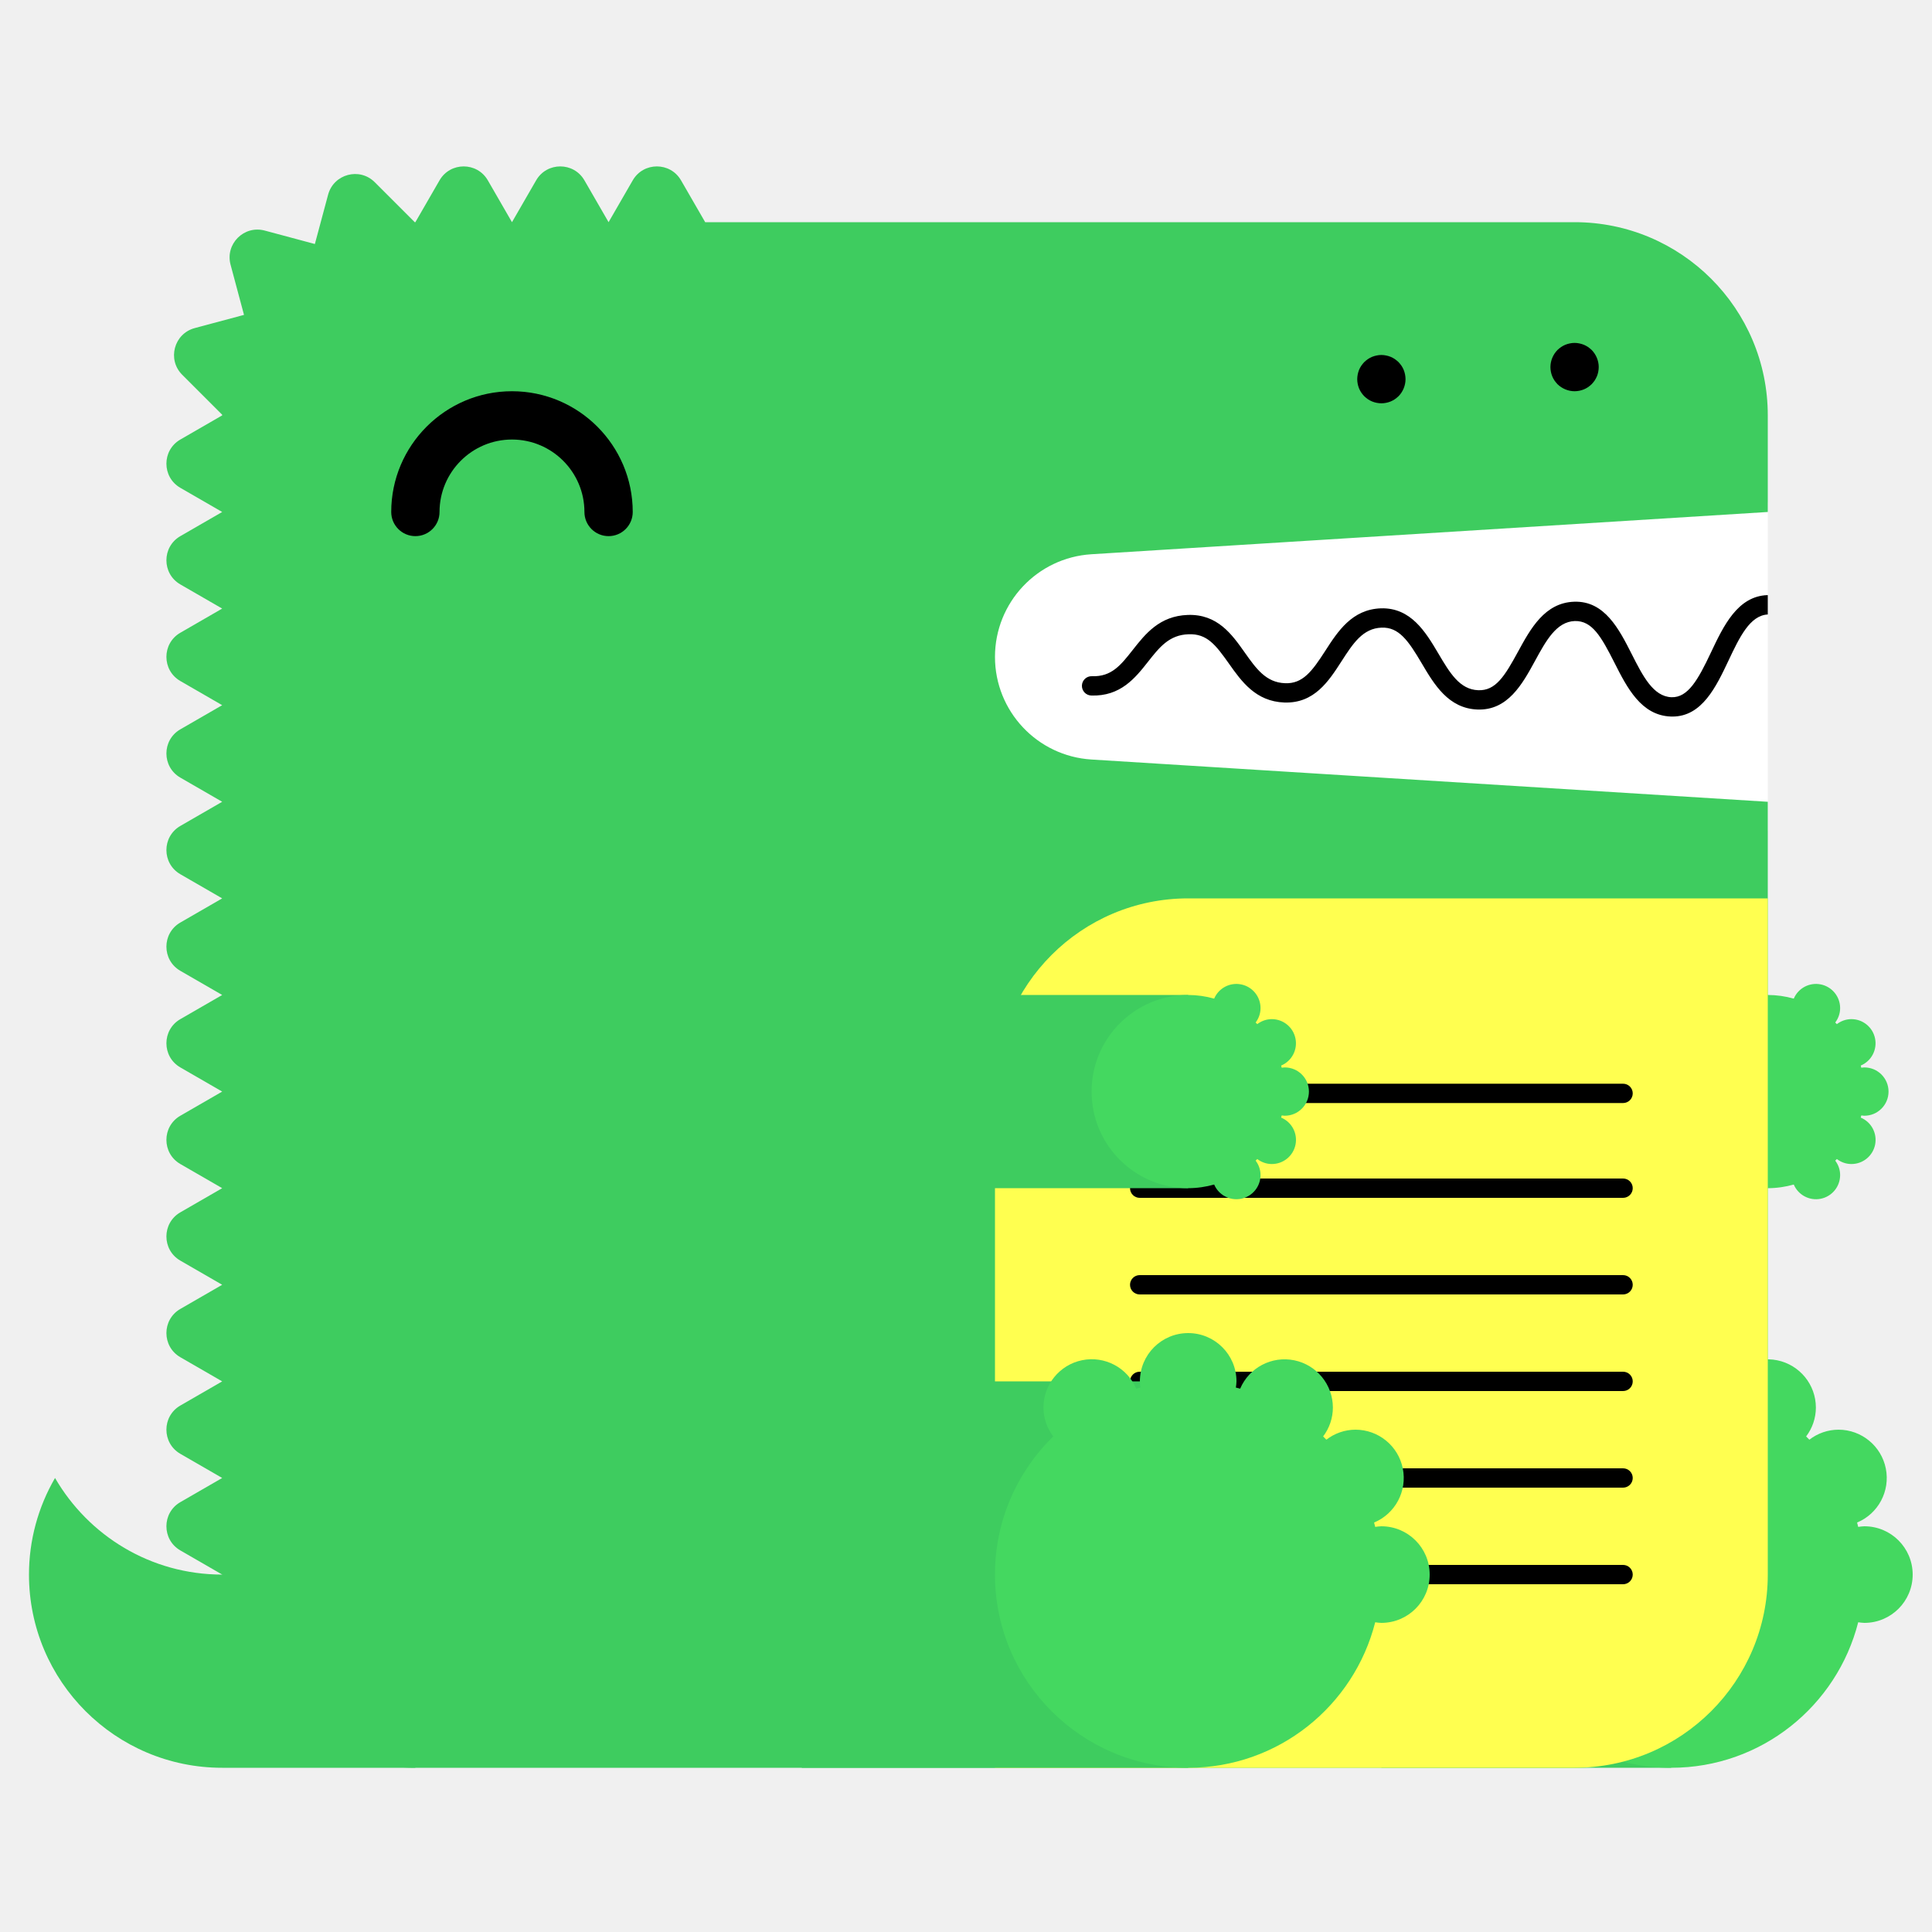
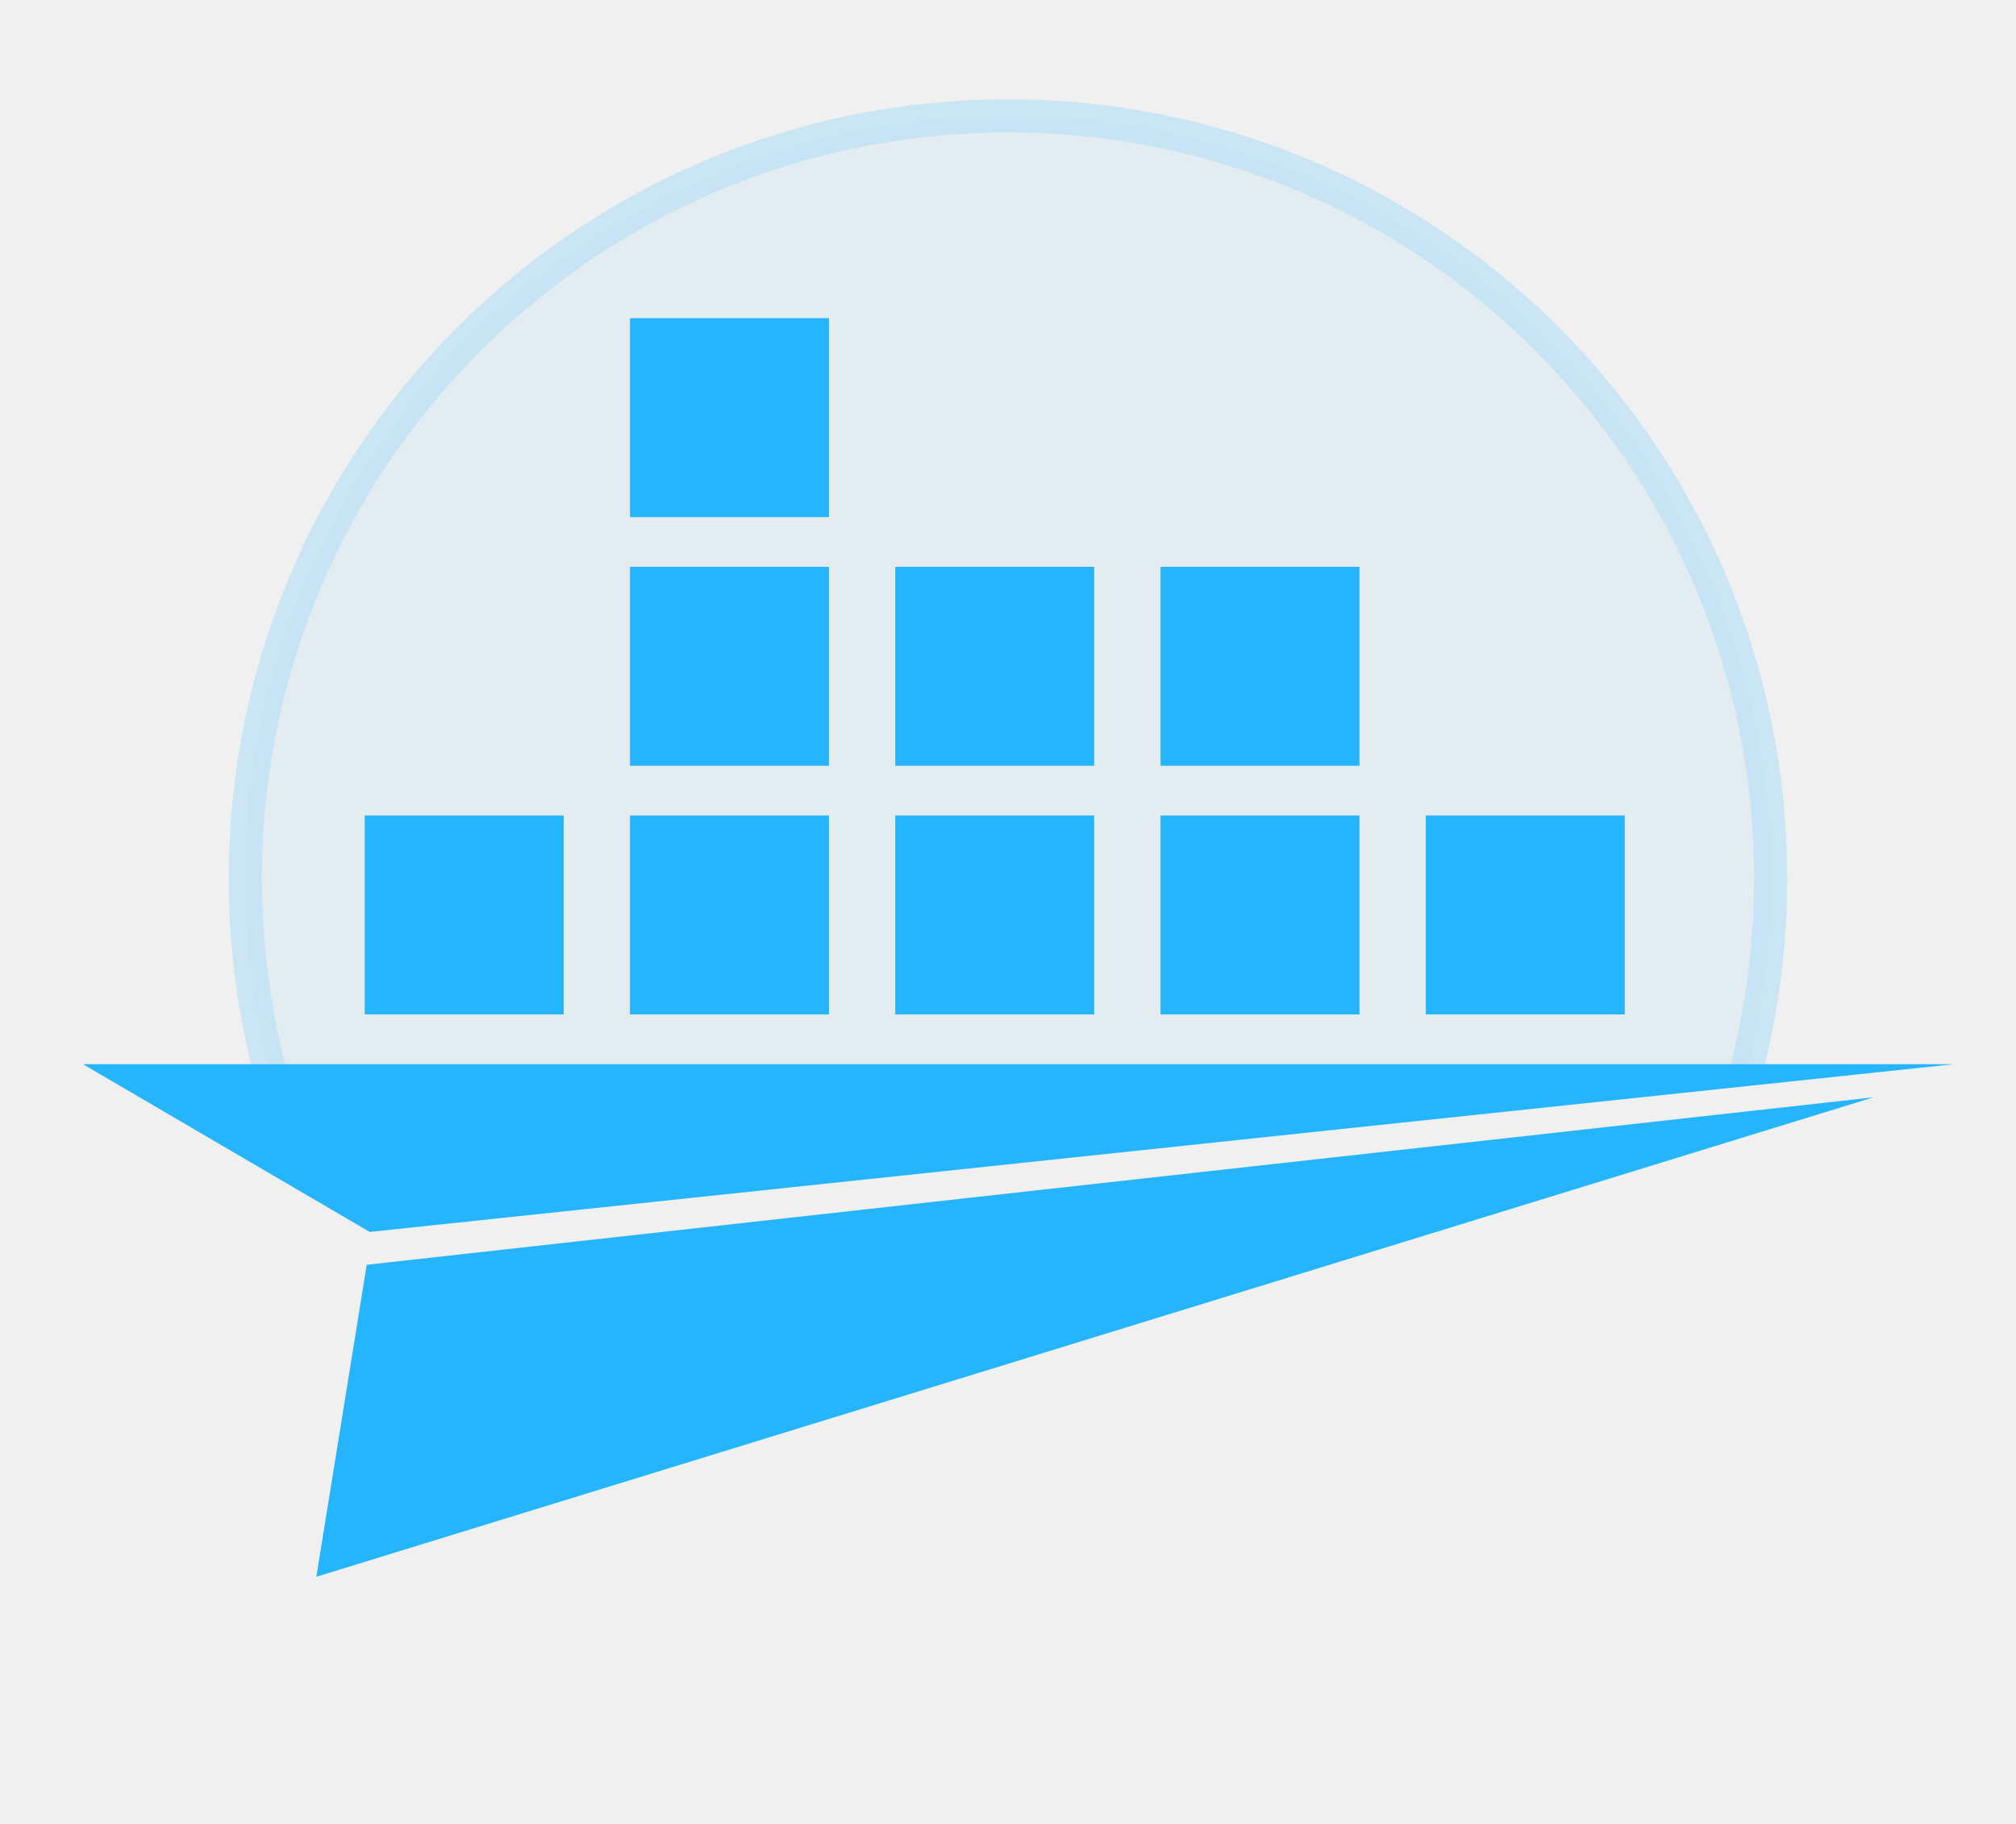
- <svg xmlns="http://www.w3.org/2000/svg" width="200" height="200" viewBox="0 0 200 200">
-   <g fill="none" fill-rule="evenodd">
-     <path fill="#FFF" d="M99 52h84v34H99z" />
-     <path d="M23 163c-7.398 0-13.843-4.027-17.303-10A19.886 19.886 0 0 0 3 163c0 11.046 8.954 20 20 20h20v-20H23z" fill="#3ECC5F" />
-     <path d="M112.98 57.376L183 53V43c0-11.046-8.954-20-20-20H73l-2.5-4.33c-1.112-1.925-3.889-1.925-5 0L63 23l-2.5-4.33c-1.111-1.925-3.889-1.925-5 0L53 23l-2.5-4.33c-1.111-1.925-3.889-1.925-5 0L43 23c-.022 0-.042.003-.065.003l-4.142-4.141c-1.57-1.571-4.252-.853-4.828 1.294l-1.369 5.104-5.192-1.392c-2.148-.575-4.111 1.389-3.535 3.536l1.39 5.193-5.102 1.367c-2.148.576-2.867 3.259-1.296 4.83l4.142 4.142c0 .021-.003.042-.003.064l-4.33 2.5c-1.925 1.111-1.925 3.889 0 5L23 53l-4.33 2.5c-1.925 1.111-1.925 3.889 0 5L23 63l-4.33 2.5c-1.925 1.111-1.925 3.889 0 5L23 73l-4.33 2.5c-1.925 1.111-1.925 3.889 0 5L23 83l-4.33 2.5c-1.925 1.111-1.925 3.889 0 5L23 93l-4.33 2.5c-1.925 1.111-1.925 3.889 0 5L23 103l-4.33 2.5c-1.925 1.111-1.925 3.889 0 5L23 113l-4.33 2.5c-1.925 1.111-1.925 3.889 0 5L23 123l-4.33 2.5c-1.925 1.111-1.925 3.889 0 5L23 133l-4.33 2.5c-1.925 1.111-1.925 3.889 0 5L23 143l-4.33 2.5c-1.925 1.111-1.925 3.889 0 5L23 153l-4.33 2.5c-1.925 1.111-1.925 3.889 0 5L23 163c0 11.046 8.954 20 20 20h120c11.046 0 20-8.954 20-20V83l-70.02-4.376A10.645 10.645 0 0 1 103 68c0-5.621 4.37-10.273 9.98-10.624" fill="#3ECC5F" />
-     <path fill="#3ECC5F" d="M143 183h30v-40h-30z" />
-     <path d="M193 158c-.219 0-.428.037-.639.064-.038-.15-.074-.301-.116-.451A5 5 0 0 0 190.32 148a4.96 4.96 0 0 0-3.016 1.036 26.531 26.531 0 0 0-.335-.336 4.955 4.955 0 0 0 1.011-2.987 5 5 0 0 0-9.599-1.959c-.148-.042-.297-.077-.445-.115.027-.211.064-.42.064-.639a5 5 0 0 0-5-5 5 5 0 0 0-5 5c0 .219.037.428.064.639-.148.038-.297.073-.445.115a4.998 4.998 0 0 0-9.599 1.959c0 1.125.384 2.151 1.011 2.987-3.717 3.632-6.031 8.693-6.031 14.3 0 11.046 8.954 20 20 20 9.339 0 17.16-6.41 19.361-15.064.211.027.42.064.639.064a5 5 0 0 0 5-5 5 5 0 0 0-5-5" fill="#44D860" />
-     <path fill="#3ECC5F" d="M153 123h30v-20h-30z" />
-     <path d="M193 115.5a2.5 2.5 0 1 0 0-5c-.109 0-.214.019-.319.032-.02-.075-.037-.15-.058-.225a2.501 2.501 0 0 0-.963-4.807c-.569 0-1.088.197-1.508.518a6.653 6.653 0 0 0-.168-.168c.314-.417.506-.931.506-1.494a2.5 2.5 0 0 0-4.8-.979A9.987 9.987 0 0 0 183 103c-5.522 0-10 4.478-10 10s4.478 10 10 10c.934 0 1.833-.138 2.69-.377a2.5 2.5 0 0 0 4.8-.979c0-.563-.192-1.077-.506-1.494.057-.055.113-.111.168-.168.42.321.939.518 1.508.518a2.5 2.5 0 0 0 .963-4.807c.021-.074.038-.15.058-.225.105.013.21.032.319.032" fill="#44D860" />
-     <path d="M63 55.5a2.5 2.5 0 0 1-2.5-2.5c0-4.136-3.364-7.5-7.5-7.5s-7.5 3.364-7.5 7.5a2.5 2.5 0 1 1-5 0c0-6.893 5.607-12.5 12.5-12.5S65.5 46.107 65.5 53a2.5 2.5 0 0 1-2.5 2.5" fill="#000" />
-     <path d="M103 183h60c11.046 0 20-8.954 20-20V93h-60c-11.046 0-20 8.954-20 20v70z" fill="#FFFF50" />
-     <path d="M168.02 124h-50.04a1 1 0 1 1 0-2h50.04a1 1 0 1 1 0 2m0 20h-50.04a1 1 0 1 1 0-2h50.04a1 1 0 1 1 0 2m0 20h-50.04a1 1 0 1 1 0-2h50.04a1 1 0 1 1 0 2m0-49.814h-50.04a1 1 0 1 1 0-2h50.04a1 1 0 1 1 0 2m0 19.814h-50.04a1 1 0 1 1 0-2h50.04a1 1 0 1 1 0 2m0 20h-50.04a1 1 0 1 1 0-2h50.04a1 1 0 1 1 0 2M183 61.611c-.012 0-.022-.006-.034-.005-3.09.105-4.552 3.196-5.842 5.923-1.346 2.85-2.387 4.703-4.093 4.647-1.889-.068-2.969-2.202-4.113-4.46-1.314-2.594-2.814-5.536-5.963-5.426-3.046.104-4.513 2.794-5.807 5.167-1.377 2.528-2.314 4.065-4.121 3.994-1.927-.07-2.951-1.805-4.136-3.813-1.321-2.236-2.848-4.75-5.936-4.664-2.994.103-4.465 2.385-5.763 4.4-1.373 2.13-2.335 3.428-4.165 3.351-1.973-.07-2.992-1.51-4.171-3.177-1.324-1.873-2.816-3.993-5.895-3.89-2.928.1-4.399 1.97-5.696 3.618-1.232 1.564-2.194 2.802-4.229 2.724a1 1 0 0 0-.072 2c3.017.101 4.545-1.8 5.872-3.487 1.177-1.496 2.193-2.787 4.193-2.855 1.926-.082 2.829 1.115 4.195 3.045 1.297 1.834 2.769 3.914 5.731 4.021 3.103.104 4.596-2.215 5.918-4.267 1.182-1.834 2.202-3.417 4.15-3.484 1.793-.067 2.769 1.35 4.145 3.681 1.297 2.197 2.766 4.686 5.787 4.796 3.125.108 4.634-2.62 5.949-5.035 1.139-2.088 2.214-4.06 4.119-4.126 1.793-.042 2.728 1.595 4.111 4.33 1.292 2.553 2.757 5.445 5.825 5.556l.169.003c3.064 0 4.518-3.075 5.805-5.794 1.139-2.41 2.217-4.68 4.067-4.773v-2z" fill="#000" />
-     <path fill="#3ECC5F" d="M83 183h40v-40H83z" />
-     <path d="M143 158c-.219 0-.428.037-.639.064-.038-.15-.074-.301-.116-.451A5 5 0 0 0 140.32 148a4.96 4.96 0 0 0-3.016 1.036 26.531 26.531 0 0 0-.335-.336 4.955 4.955 0 0 0 1.011-2.987 5 5 0 0 0-9.599-1.959c-.148-.042-.297-.077-.445-.115.027-.211.064-.42.064-.639a5 5 0 0 0-5-5 5 5 0 0 0-5 5c0 .219.037.428.064.639-.148.038-.297.073-.445.115a4.998 4.998 0 0 0-9.599 1.959c0 1.125.384 2.151 1.011 2.987-3.717 3.632-6.031 8.693-6.031 14.3 0 11.046 8.954 20 20 20 9.339 0 17.16-6.41 19.361-15.064.211.027.42.064.639.064a5 5 0 0 0 5-5 5 5 0 0 0-5-5" fill="#44D860" />
-     <path fill="#3ECC5F" d="M83 123h40v-20H83z" />
-     <path d="M133 115.5a2.5 2.5 0 1 0 0-5c-.109 0-.214.019-.319.032-.02-.075-.037-.15-.058-.225a2.501 2.501 0 0 0-.963-4.807c-.569 0-1.088.197-1.508.518a6.653 6.653 0 0 0-.168-.168c.314-.417.506-.931.506-1.494a2.5 2.5 0 0 0-4.8-.979A9.987 9.987 0 0 0 123 103c-5.522 0-10 4.478-10 10s4.478 10 10 10c.934 0 1.833-.138 2.69-.377a2.5 2.5 0 0 0 4.8-.979c0-.563-.192-1.077-.506-1.494.057-.055.113-.111.168-.168.42.321.939.518 1.508.518a2.5 2.5 0 0 0 .963-4.807c.021-.074.038-.15.058-.225.105.013.21.032.319.032" fill="#44D860" />
-     <path d="M143 41.75c-.16 0-.33-.02-.49-.05a2.52 2.52 0 0 1-.47-.14c-.15-.06-.29-.14-.431-.23-.13-.09-.259-.2-.38-.31-.109-.12-.219-.24-.309-.38s-.17-.28-.231-.43a2.619 2.619 0 0 1-.189-.96c0-.16.02-.33.05-.49.03-.16.08-.31.139-.47.061-.15.141-.29.231-.43.09-.13.2-.26.309-.38.121-.11.25-.22.38-.31.141-.09.281-.17.431-.23.149-.06.31-.11.47-.14.32-.07.65-.07.98 0 .159.03.32.08.47.14.149.06.29.14.43.23.13.09.259.2.38.31.11.12.22.25.31.38.09.14.17.28.23.43.06.16.11.31.14.47.029.16.05.33.05.49 0 .66-.271 1.31-.73 1.77-.121.11-.25.22-.38.31-.14.09-.281.17-.43.23a2.565 2.565 0 0 1-.96.19m20-1.25c-.66 0-1.3-.27-1.771-.73a3.802 3.802 0 0 1-.309-.38c-.09-.14-.17-.28-.231-.43a2.619 2.619 0 0 1-.189-.96c0-.66.27-1.3.729-1.77.121-.11.25-.22.38-.31.141-.09.281-.17.431-.23.149-.06.31-.11.47-.14.32-.07.66-.07.98 0 .159.03.32.08.47.14.149.06.29.14.43.23.13.09.259.2.38.31.459.47.73 1.11.73 1.77 0 .16-.021.33-.05.49-.03.16-.08.32-.14.47-.07.15-.14.29-.23.43-.09.13-.2.26-.31.38-.121.11-.25.22-.38.31-.14.09-.281.17-.43.23a2.565 2.565 0 0 1-.96.19" fill="#000" />
-   </g>
+ <svg xmlns="http://www.w3.org/2000/svg" version="1.0" width="628pt" height="568pt" viewBox="-20 -20 608 548">
+   <defs>
+     <clipPath id="c">
+       <path d="M5 300V0h565v300z" />
+     </clipPath>
+   </defs>
+   <circle cx="284" cy="244" r="230" fill="#25b4ff" opacity=".25" stroke="#25b4ff" stroke-width="10" clip-path="url(#c)" fill-opacity=".25" stroke-opacity=".75" />
+   <path d="M90 225v60h60v-60zm80-150v60h60V75zm0 75v60h60v-60zm0 75v60h60v-60zm80-75v60h60v-60zm0 75v60h60v-60zm80-75v60h60v-60zm0 75v60h60v-60zm80 0v60h60v-60z" fill="#25b4ff" />
+   <path d="m5 300 86.5 50.6L569.3 300zm540 10L90.6 360.5l-15.2 94.1z" fill="#25b4ff" paint-order="stroke fill" />
</svg>
